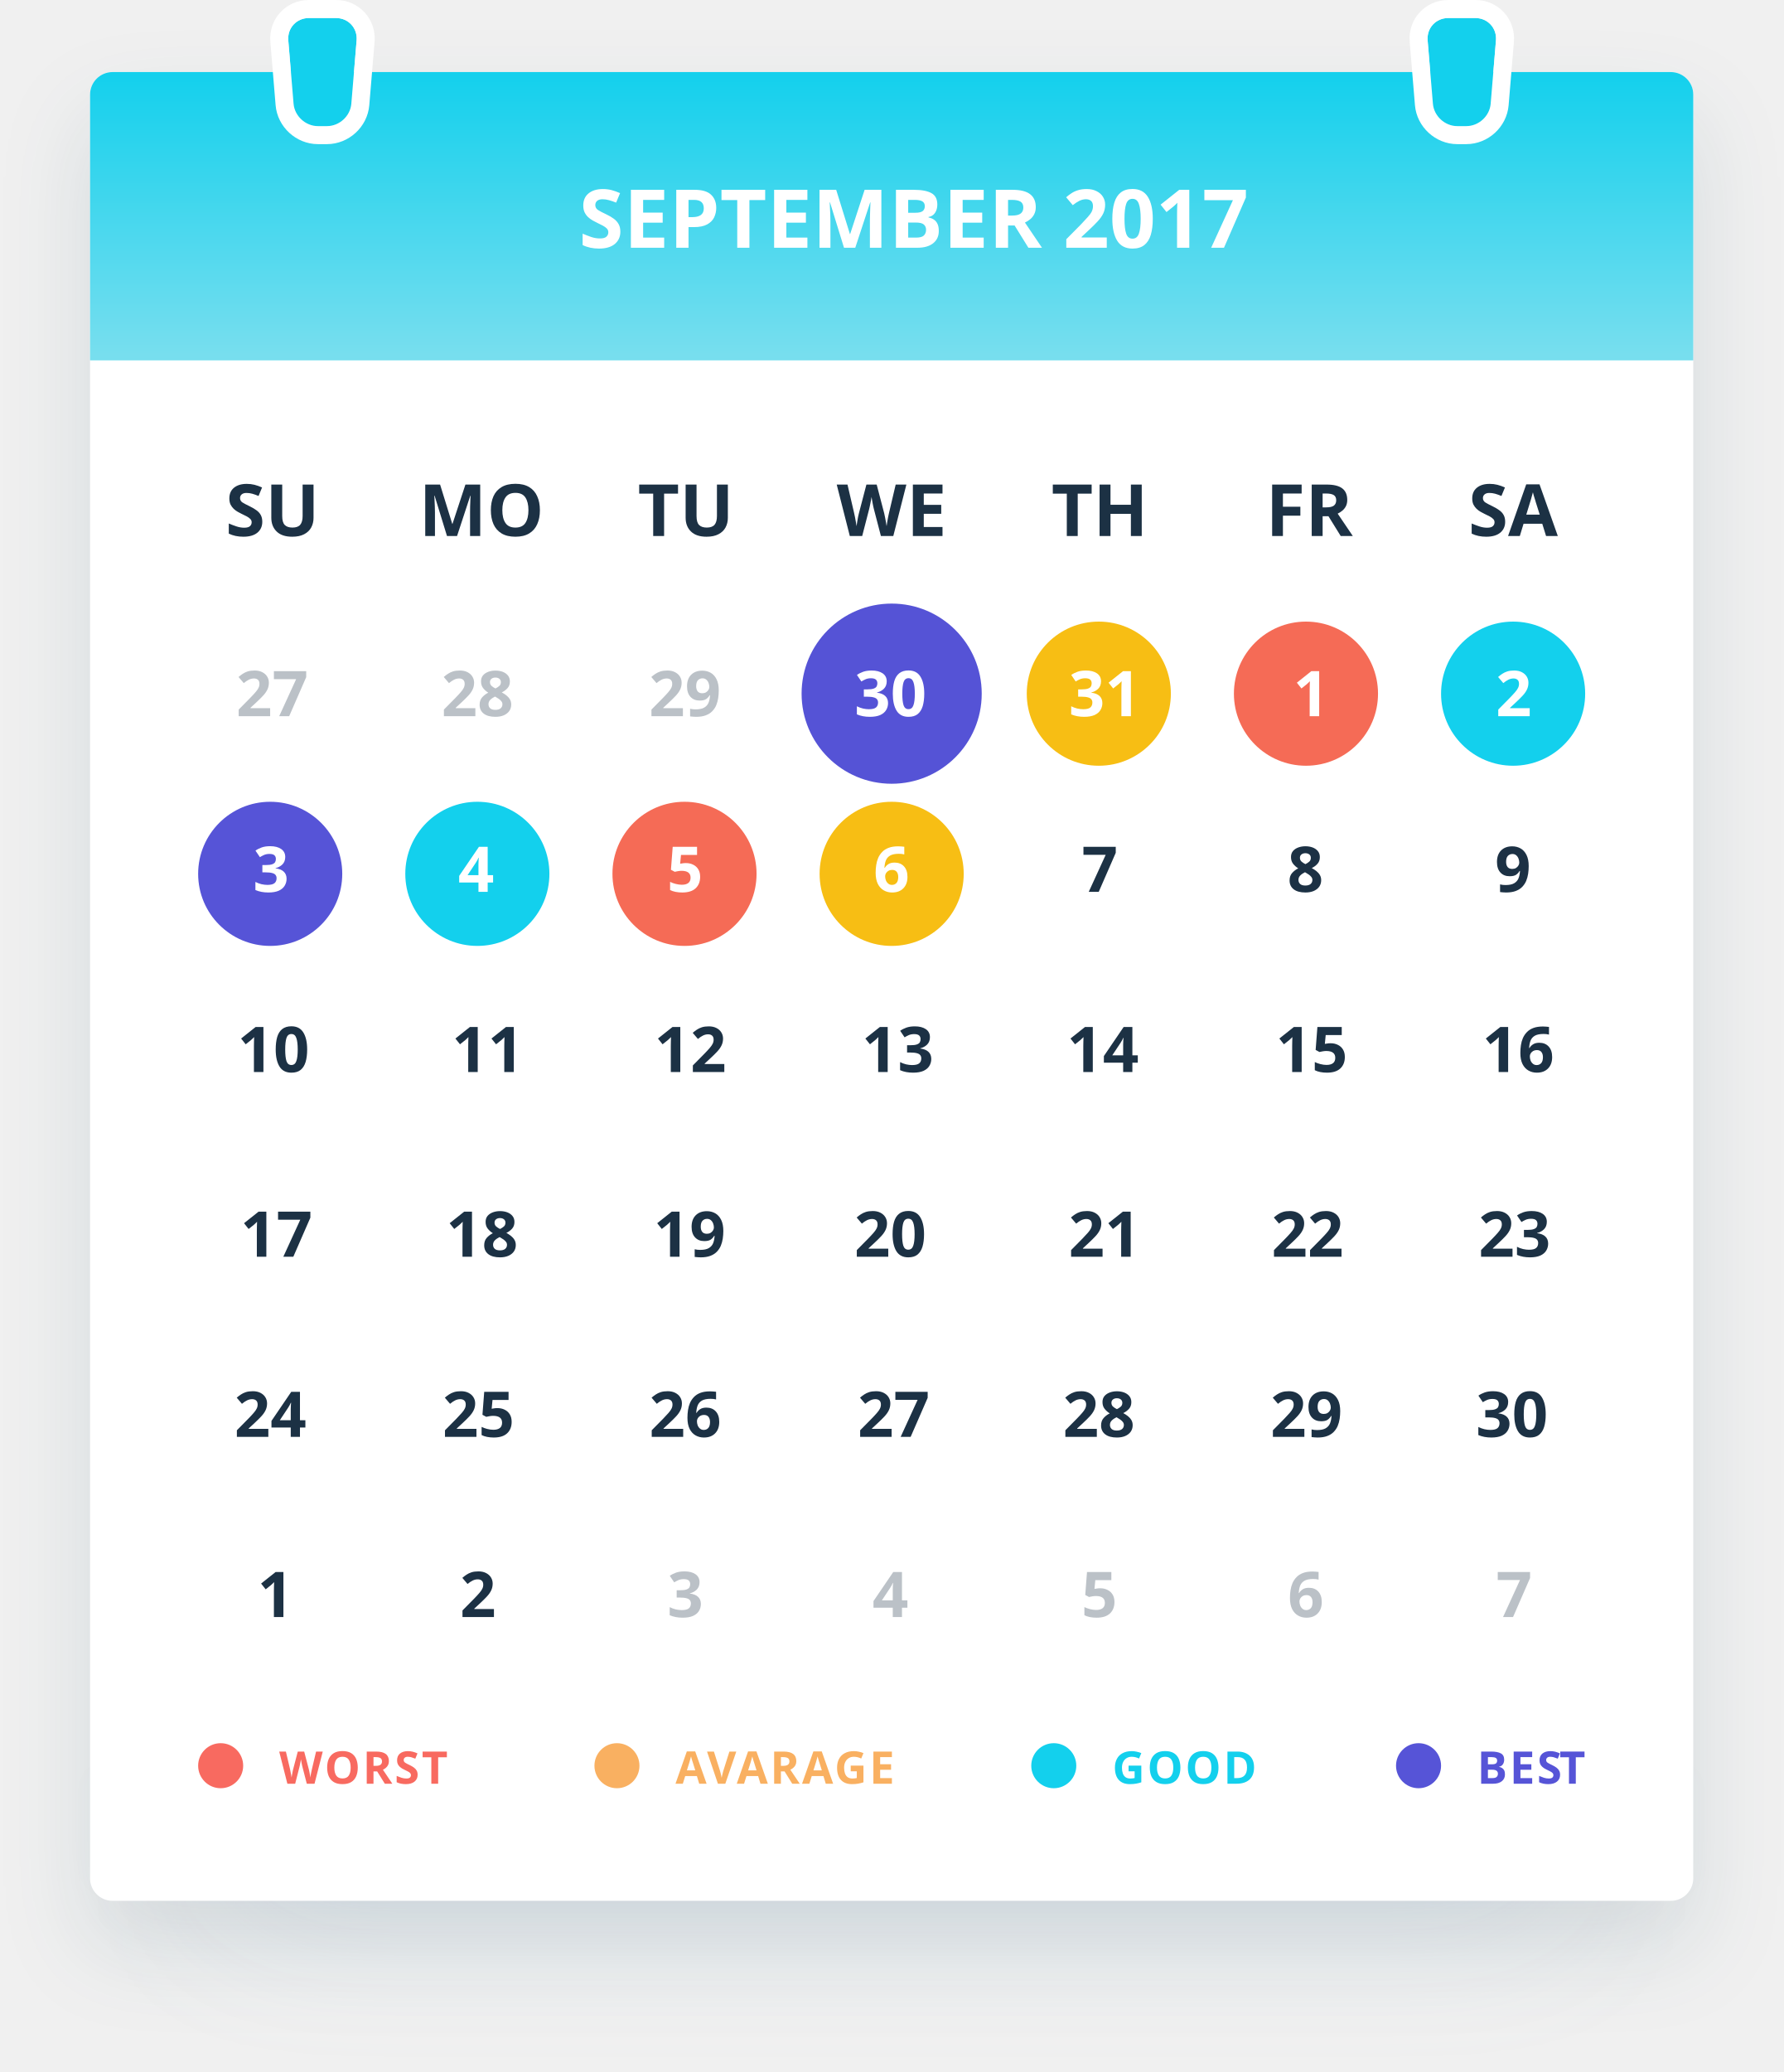
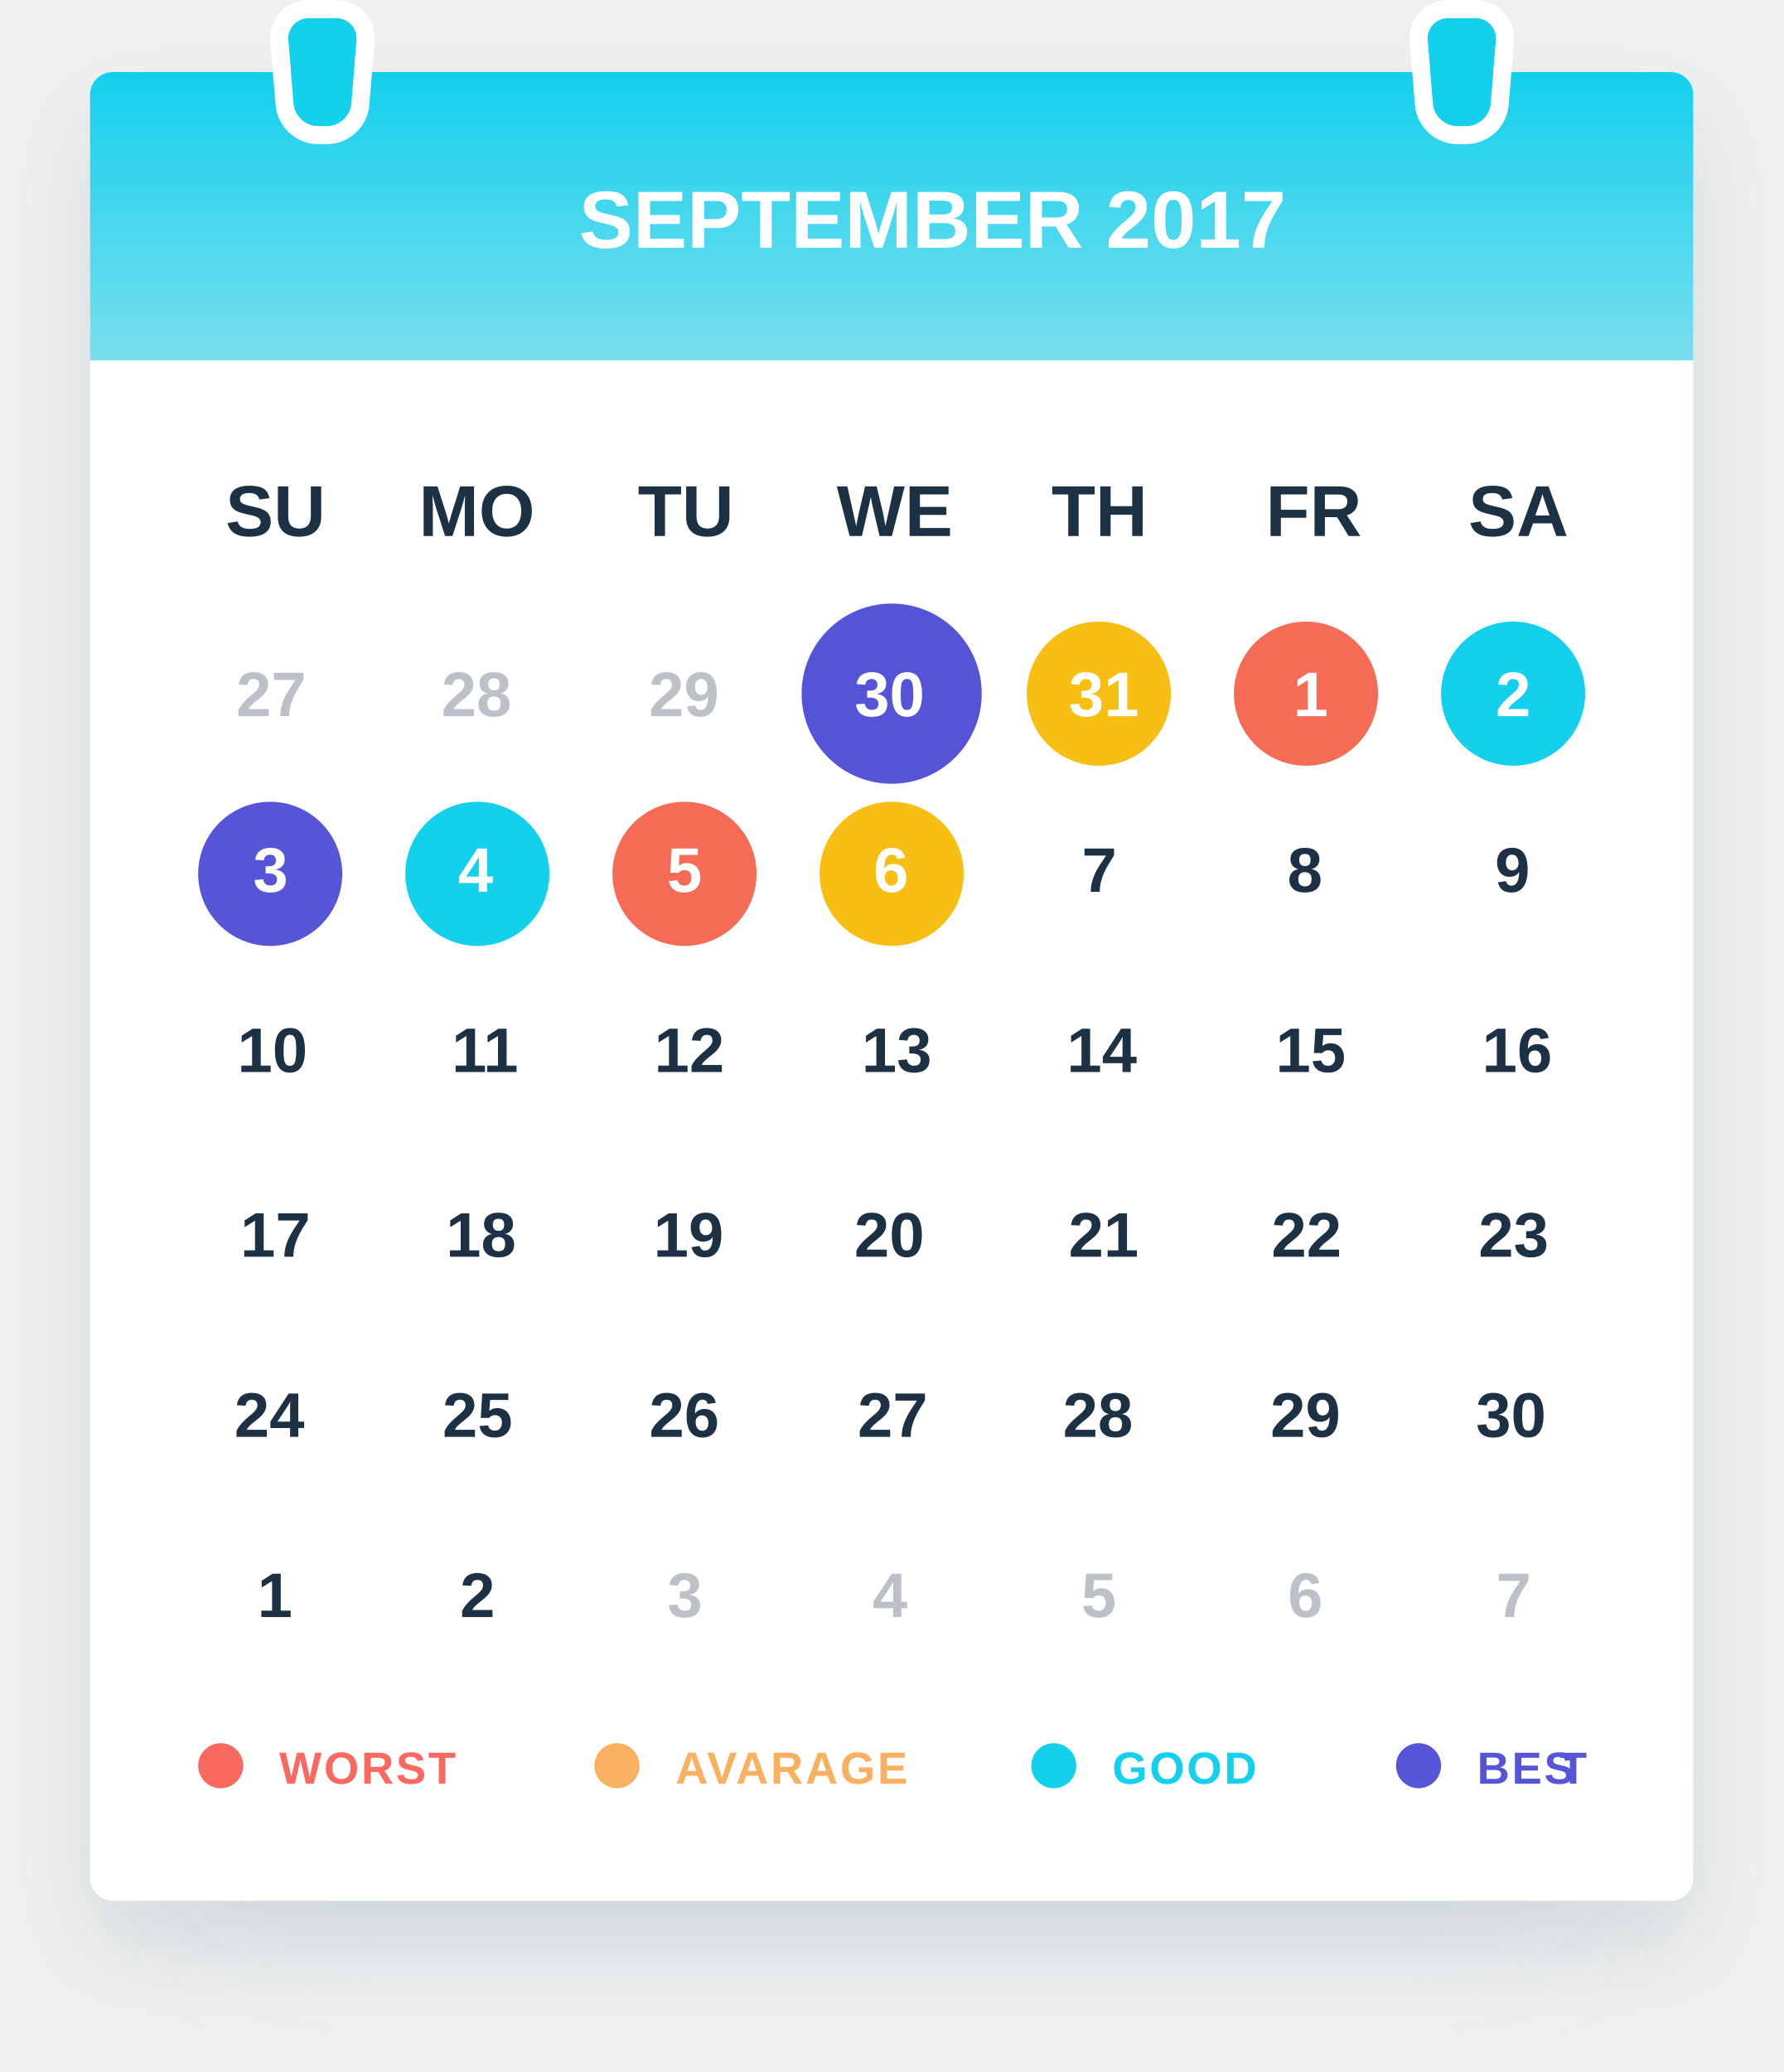
<svg xmlns="http://www.w3.org/2000/svg" xmlns:xlink="http://www.w3.org/1999/xlink" width="396" height="460" viewBox="0 0 396 460">
  <defs>
    <filter x="-16.4%" y="-150%" width="132.9%" height="400%" filterUnits="objectBoundingBox" id="a">
      <feGaussianBlur stdDeviation="16" in="SourceGraphic" />
    </filter>
    <rect id="c" y="12" width="356" height="406" rx="5" />
    <filter x="-9.8%" y="-6.2%" width="119.7%" height="117.2%" filterUnits="objectBoundingBox" id="b">
      <feOffset dy="10" in="SourceAlpha" result="shadowOffsetOuter1" />
      <feGaussianBlur stdDeviation="10" in="shadowOffsetOuter1" result="shadowBlurOuter1" />
      <feColorMatrix values="0 0 0 0 0.031 0 0 0 0 0.212 0 0 0 0 0.302 0 0 0 0.12 0" in="shadowBlurOuter1" />
    </filter>
    <linearGradient x1="61.136%" y1="97.969%" x2="61.136%" y2="0%" id="d">
      <stop stop-color="#77DEEE" offset="0%" />
      <stop stop-color="#13D0ED" offset="100%" />
    </linearGradient>
    <path d="M44.017 4.973C43.79 2.226 45.845 0 48.6 0h6.006c2.76 0 4.81 2.236 4.583 4.973l-1.172 14.054C57.79 21.774 55.374 24 52.601 24h-1.996c-2.762 0-5.188-2.236-5.416-4.973L44.017 4.973z" id="e" />
    <path d="M297.017 4.973C296.79 2.226 298.845 0 301.6 0h6.006c2.76 0 4.81 2.236 4.583 4.973l-1.172 14.054c-.228 2.747-2.643 4.973-5.416 4.973h-1.996c-2.762 0-5.188-2.236-5.416-4.973l-1.172-14.054z" id="f" />
  </defs>
  <g fill="none" fill-rule="evenodd">
    <g transform="translate(20 4)">
      <rect fill-opacity=".3" fill="#B7D3E5" filter="url(#a)" x="32" y="386" width="292" height="32" rx="8" />
      <use fill="#000" filter="url(#b)" xlink:href="#c" />
      <use fill="#FFF" xlink:href="#c" />
      <path d="M0 16.995A4.997 4.997 0 0 1 4.998 12h346.004A5 5 0 0 1 356 16.995V76H0V16.995z" fill="url(#d)" />
      <use fill="#13D0ED" xlink:href="#e" />
      <path stroke="#FFF" stroke-width="4" d="M42.024 5.139C41.698 1.227 44.674-2 48.6-2h6.006c3.927 0 6.901 3.233 6.576 7.139L60.01 19.193C59.695 22.98 56.41 26 52.6 26h-1.995c-3.799 0-7.095-3.03-7.41-6.807L42.026 5.14z" />
      <g>
        <use fill="#13D0ED" xlink:href="#f" />
        <path stroke="#FFF" stroke-width="4" d="M295.024 5.139C294.698 1.227 297.674-2 301.6-2h6.006c3.927 0 6.901 3.233 6.576 7.139l-1.172 14.054c-.315 3.787-3.6 6.807-7.41 6.807h-1.995c-3.799 0-7.095-3.03-7.41-6.807l-1.17-14.054z" />
      </g>
    </g>
    <g transform="translate(44 104)">
      <circle fill-opacity=".947" fill="#4C4AD4" cx="154" cy="50" r="20" />
      <circle fill="#F56B56" cx="246" cy="50" r="16" />
      <circle fill="#F56B56" cx="108" cy="90" r="16" />
      <circle fill="#13D0ED" cx="292" cy="50" r="16" />
      <circle fill="#5654D7" cx="16" cy="90" r="16" />
      <circle fill="#F7BE14" cx="200" cy="50" r="16" />
      <circle fill="#F7BE14" cx="154" cy="90" r="16" />
      <circle fill="#13D0ED" cx="62" cy="90" r="16" />
-       <g font-size="14" font-family="WhitneyHTF-Bold, Whitney HTF" fill="#1C3144" font-weight="bold">
+       <g font-size="14" font-family="WhitneyHTF-Bold, Whitney HTF, Arial" fill="#1C3144" font-weight="bold">
        <text transform="translate(0 202)">
          <tspan x="8.041" y="13">24</tspan>
        </text>
        <text transform="translate(0 202)">
          <tspan x="54.251" y="13">25</tspan>
        </text>
        <text transform="translate(0 202)">
          <tspan x="100.16" y="13">26</tspan>
        </text>
        <text transform="translate(0 202)">
          <tspan x="146.44" y="13">27</tspan>
        </text>
        <text transform="translate(0 202)">
          <tspan x="192.013" y="13">28</tspan>
        </text>
        <text transform="translate(0 202)">
          <tspan x="238.097" y="13">29</tspan>
        </text>
        <text transform="translate(0 202)">
          <tspan x="283.747" y="13">30</tspan>
        </text>
      </g>
-       <g font-size="14" font-family="WhitneyHTF-Bold, Whitney HTF" fill="#1C3144" font-weight="bold">
+       <g font-size="14" font-family="WhitneyHTF-Bold, Whitney HTF, Arial" fill="#1C3144" font-weight="bold">
        <text transform="translate(0 242)">
          <tspan x="13.151" y="13">1</tspan>
        </text>
        <text transform="translate(0 242)">
          <tspan x="58.136" y="13">2</tspan>
        </text>
        <text fill-opacity=".3" transform="translate(0 242)">
          <tspan x="104.185" y="13">3</tspan>
        </text>
        <text fill-opacity=".3" transform="translate(0 242)">
          <tspan x="149.73" y="13">4</tspan>
        </text>
        <text fill-opacity=".3" transform="translate(0 242)">
          <tspan x="196.115" y="13">5</tspan>
        </text>
        <text fill-opacity=".3" transform="translate(0 242)">
          <tspan x="241.961" y="13">6</tspan>
        </text>
        <text fill-opacity=".3" transform="translate(0 242)">
          <tspan x="288.213" y="13">7</tspan>
        </text>
      </g>
      <g fill="#F86A60" transform="translate(0 282)">
        <circle cx="5" cy="6" r="5" />
-         <text font-family="WhitneyHTF-Bold, Whitney HTF" font-size="10" font-weight="bold" letter-spacing=".5">
+         <text font-family="WhitneyHTF-Bold, Whitney HTF, Arial" font-size="10" font-weight="bold" letter-spacing=".5">
          <tspan x="18" y="10">WORST</tspan>
        </text>
      </g>
      <g transform="translate(88 282)" fill="#F9B061">
        <circle cx="5" cy="6" r="5" />
-         <text font-family="WhitneyHTF-Bold, Whitney HTF" font-size="10" font-weight="bold" letter-spacing=".5">
+         <text font-family="WhitneyHTF-Bold, Whitney HTF, Arial" font-size="10" font-weight="bold" letter-spacing=".5">
          <tspan x="18" y="10">AVARAGE</tspan>
        </text>
      </g>
      <g transform="translate(185 282)" fill="#13D0ED">
        <circle cx="5" cy="6" r="5" />
-         <text font-family="WhitneyHTF-Bold, Whitney HTF" font-size="10" font-weight="bold" letter-spacing=".5">
+         <text font-family="WhitneyHTF-Bold, Whitney HTF, Arial" font-size="10" font-weight="bold" letter-spacing=".5">
          <tspan x="18" y="10">GOOD</tspan>
        </text>
      </g>
      <g transform="translate(266 282)" fill="#5654D7">
        <circle cx="5" cy="6" r="5" />
-         <text font-family="WhitneyHTF-Bold, Whitney HTF" font-size="10" font-weight="bold" letter-spacing=".5">
+         <text font-family="WhitneyHTF-Bold, Whitney HTF, Arial" font-size="10" font-weight="bold" letter-spacing=".5">
          <tspan x="18" y="10">BES</tspan>
          <tspan x="36.26" y="10">T</tspan>
        </text>
      </g>
-       <g font-size="14" font-family="WhitneyHTF-Bold, Whitney HTF" fill="#1C3144" font-weight="bold">
+       <g font-size="14" font-family="WhitneyHTF-Bold, Whitney HTF, Arial" fill="#1C3144" font-weight="bold">
        <text transform="translate(0 121)">
          <tspan x="8.713" y="13">10</tspan>
        </text>
        <text transform="translate(0 121)">
          <tspan x="56.302" y="13">11</tspan>
        </text>
        <text transform="translate(0 121)">
          <tspan x="101.287" y="13">12</tspan>
        </text>
        <text transform="translate(0 121)">
          <tspan x="147.336" y="13">13</tspan>
        </text>
        <text transform="translate(0 121)">
          <tspan x="192.881" y="13">14</tspan>
        </text>
        <text transform="translate(0 121)">
          <tspan x="239.266" y="13">15</tspan>
        </text>
        <text transform="translate(0 121)">
          <tspan x="285.112" y="13">16</tspan>
        </text>
      </g>
-       <g font-size="14" font-family="WhitneyHTF-Bold, Whitney HTF" font-weight="bold">
+       <g font-size="14" font-family="WhitneyHTF-Bold, Whitney HTF, Arial" font-weight="bold">
        <text fill="#FFF" transform="translate(0 81)">
          <tspan x="12.185" y="13">3</tspan>
        </text>
        <text fill="#FFF" transform="translate(0 81)">
          <tspan x="57.73" y="13">4</tspan>
        </text>
        <text fill="#FFF" transform="translate(0 81)">
          <tspan x="104.115" y="13">5</tspan>
        </text>
        <text fill="#FFF" transform="translate(0 81)">
          <tspan x="149.961" y="13">6</tspan>
        </text>
        <text fill="#1C3144" transform="translate(0 81)">
          <tspan x="196.213" y="13">7</tspan>
        </text>
        <text fill="#1C3144" transform="translate(0 81)">
          <tspan x="241.877" y="13">8</tspan>
        </text>
        <text fill="#1C3144" transform="translate(0 81)">
          <tspan x="287.961" y="13">9</tspan>
        </text>
      </g>
-       <g font-size="14" font-family="WhitneyHTF-Bold, Whitney HTF" font-weight="bold">
+       <g font-size="14" font-family="WhitneyHTF-Bold, Whitney HTF, Arial" font-weight="bold">
        <text fill-opacity=".3" fill="#1C3144" transform="translate(0 42)">
          <tspan x="8.44" y="13">27</tspan>
        </text>
        <text fill-opacity=".3" fill="#1C3144" transform="translate(0 42)">
          <tspan x="54.013" y="13">28</tspan>
        </text>
        <text fill-opacity=".3" fill="#1C3144" transform="translate(0 42)">
          <tspan x="100.097" y="13">29</tspan>
        </text>
        <text fill="#FFF" transform="translate(0 42)">
          <tspan x="145.747" y="13">30</tspan>
        </text>
        <text fill="#FFF" transform="translate(0 42)">
          <tspan x="193.336" y="13">31</tspan>
        </text>
        <text fill="#FFF" transform="translate(0 42)">
          <tspan x="243.151" y="13">1</tspan>
        </text>
        <text fill="#FFF" transform="translate(0 42)">
          <tspan x="288.136" y="13">2</tspan>
        </text>
      </g>
-       <g font-size="16" font-family="WhitneyHTF-Bold, Whitney HTF" fill="#1C3144" font-weight="bold">
+       <g font-size="16" font-family="WhitneyHTF-Bold, Whitney HTF, Arial" fill="#1C3144" font-weight="bold">
        <text>
          <tspan x="6.072" y="15">SU</tspan>
        </text>
        <text>
          <tspan x="48.992" y="15">MO</tspan>
        </text>
        <text>
          <tspan x="97.624" y="15">TU</tspan>
        </text>
        <text>
          <tspan x="141.8" y="15">WE</tspan>
        </text>
        <text>
          <tspan x="189.472" y="15">TH</tspan>
        </text>
        <text>
          <tspan x="237.056" y="15">FR</tspan>
        </text>
        <text>
          <tspan x="282.064" y="15">SA</tspan>
        </text>
      </g>
-       <g font-size="14" font-family="WhitneyHTF-Bold, Whitney HTF" fill="#1C3144" font-weight="bold">
+       <g font-size="14" font-family="WhitneyHTF-Bold, Whitney HTF, Arial" fill="#1C3144" font-weight="bold">
        <text transform="translate(0 162)">
          <tspan x="9.364" y="13">17</tspan>
        </text>
        <text transform="translate(0 162)">
          <tspan x="55.028" y="13">18</tspan>
        </text>
        <text transform="translate(0 162)">
          <tspan x="101.112" y="13">19</tspan>
        </text>
        <text transform="translate(0 162)">
          <tspan x="145.698" y="13">20</tspan>
        </text>
        <text transform="translate(0 162)">
          <tspan x="193.287" y="13">21</tspan>
        </text>
        <text transform="translate(0 162)">
          <tspan x="238.335" y="13">22</tspan>
        </text>
        <text transform="translate(0 162)">
          <tspan x="284.321" y="13">23</tspan>
        </text>
      </g>
    </g>
-     <text font-family="WhitneyHTF-Bold, Whitney HTF" font-size="18" font-weight="bold" fill="#FFF" transform="translate(20 4)">
+     <text font-family="WhitneyHTF-Bold, Whitney HTF, Arial" font-size="18" font-weight="bold" fill="#FFF" transform="translate(20 4)">
      <tspan x="108.552" y="51">SEPTEMBER 2017</tspan>
    </text>
  </g>
</svg>
